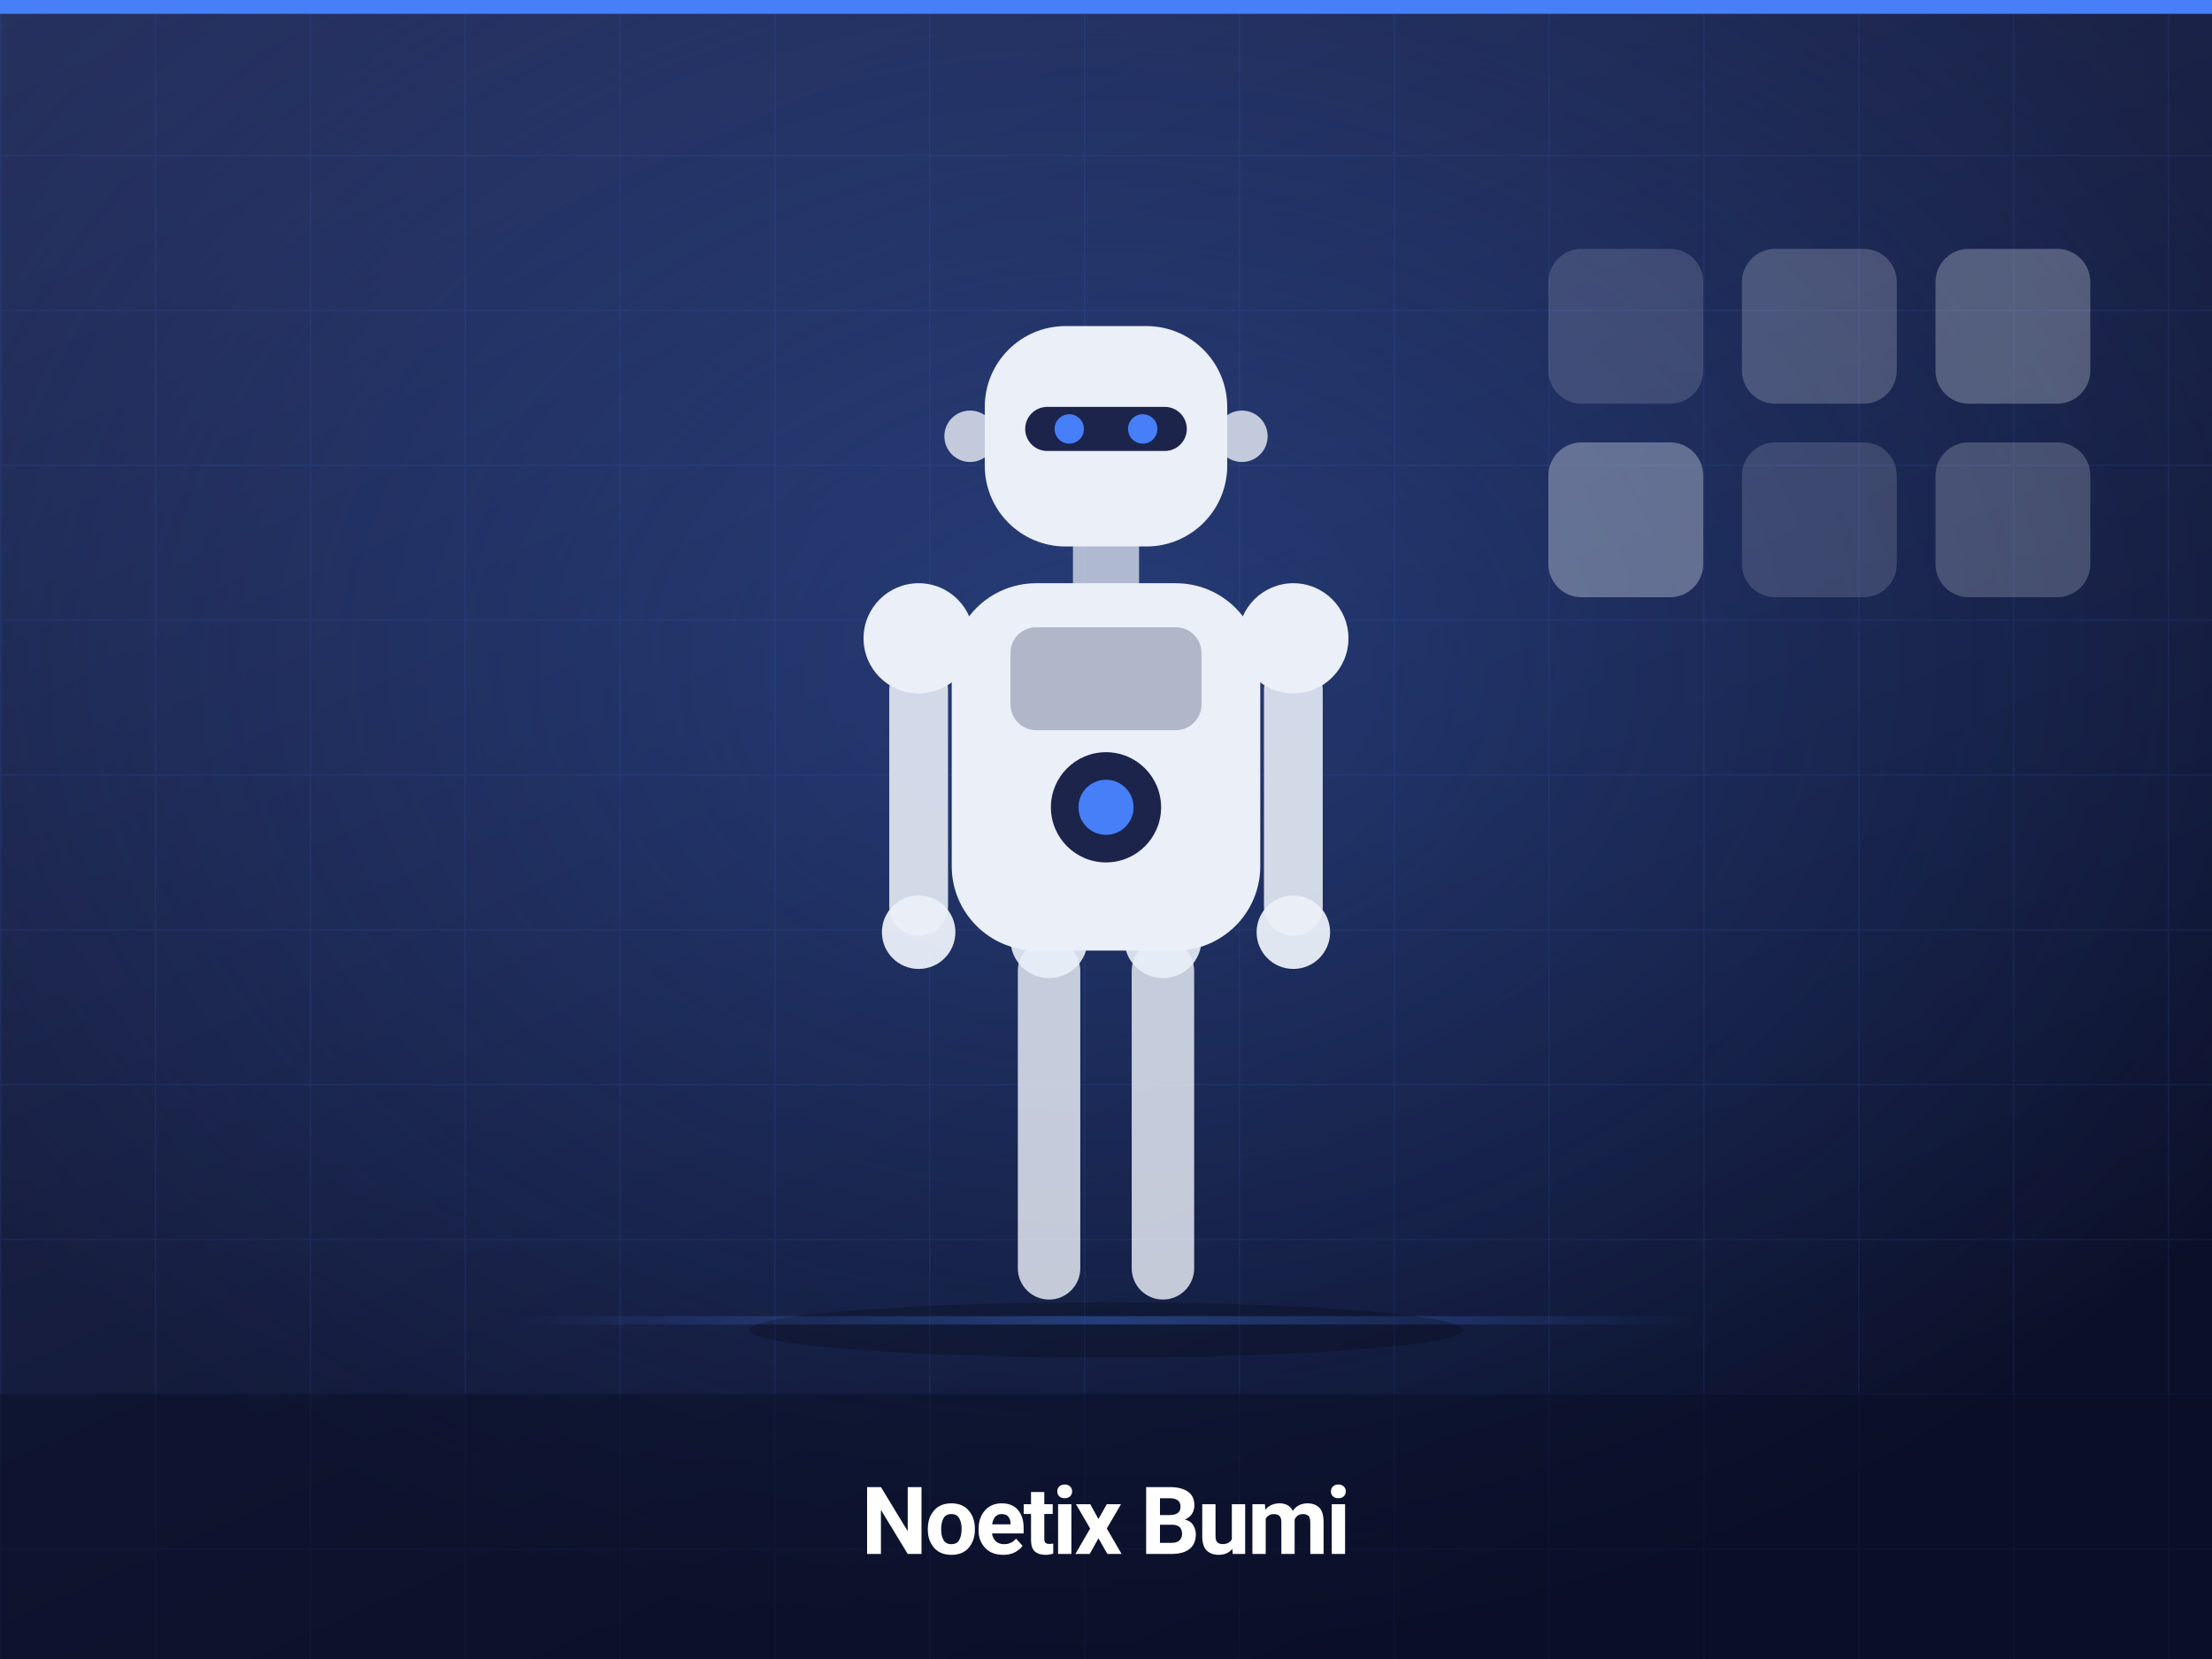
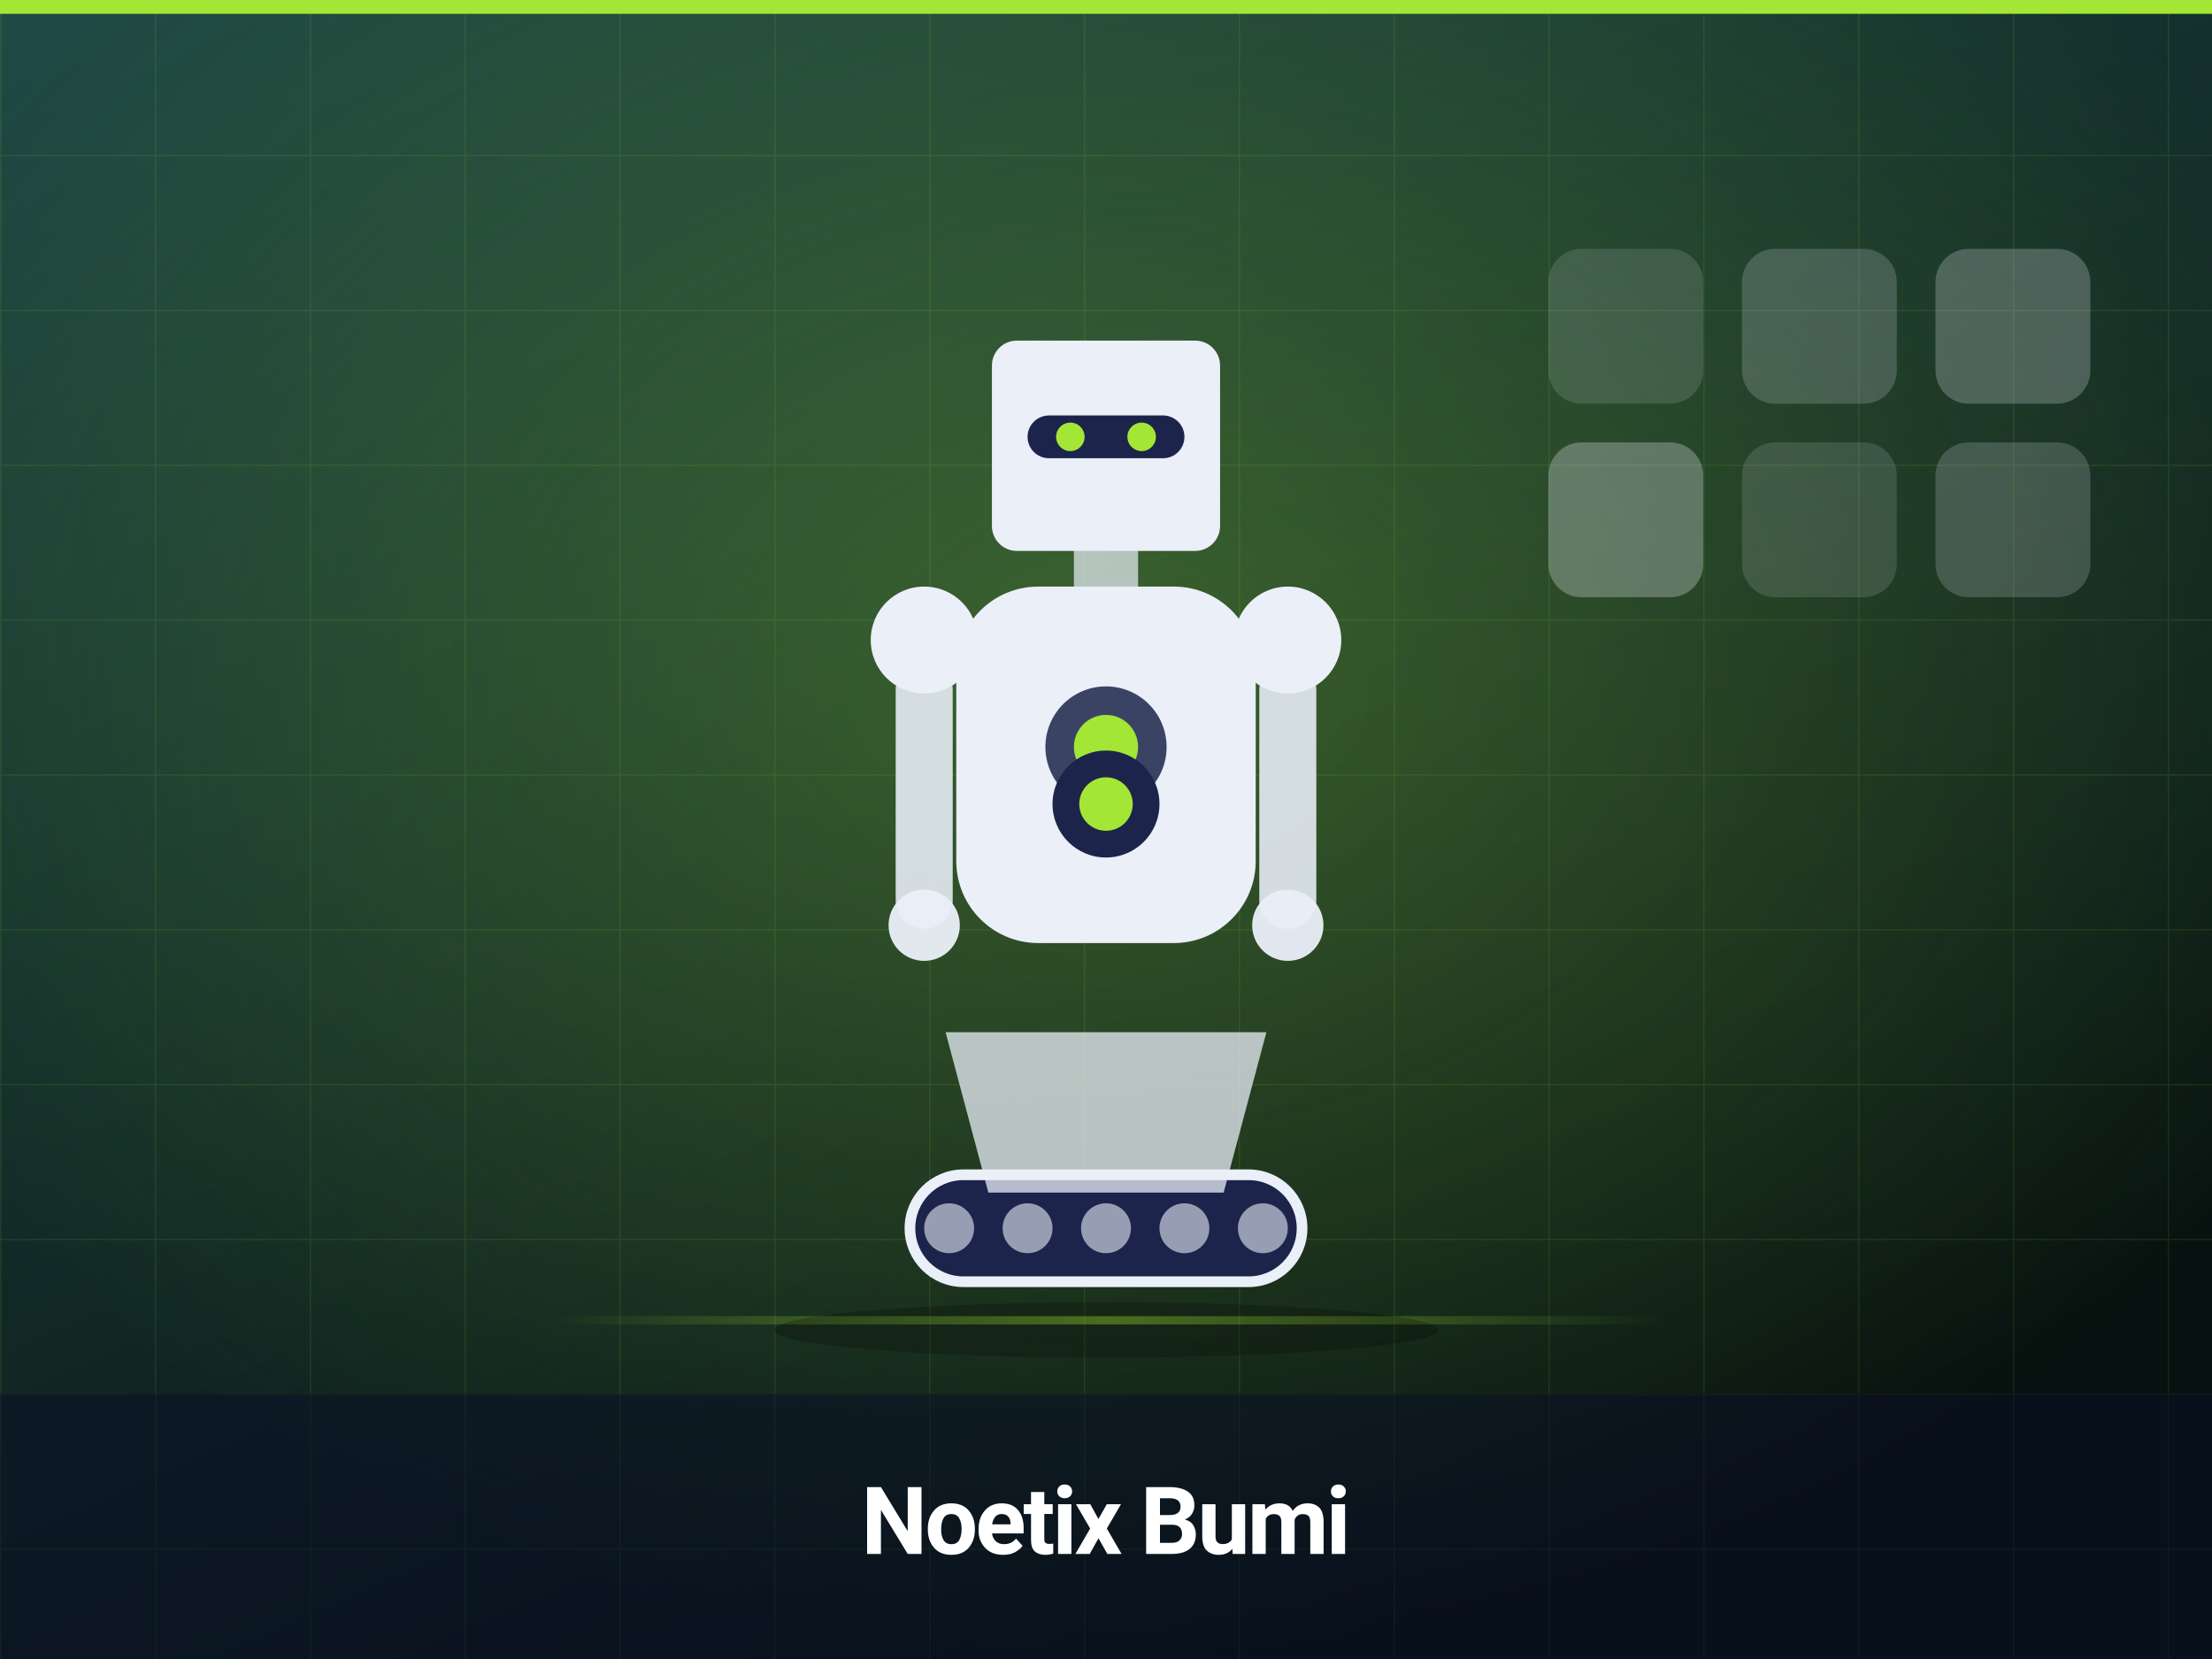
<svg xmlns="http://www.w3.org/2000/svg" viewBox="0 0 800 600" width="800" height="600">
  <defs>
    <linearGradient id="f" x1="0" y1="0" x2=".6" y2="1">
-       <stop offset="0" stop-color="#26315f" />
-       <stop offset="1" stop-color="#0b1029" />
+       <stop offset="0" stop-color="#1f4a45" />
+       <stop offset="1" stop-color="#07110f" />
    </linearGradient>
    <radialGradient id="halo" cx="50%" cy="40%" r="60%">
-       <stop offset="0" stop-color="#467ff7" stop-opacity=".28" />
-       <stop offset="1" stop-color="#467ff7" stop-opacity="0" />
+       <stop offset="0" stop-color="#a3e635" stop-opacity=".28" />
+       <stop offset="1" stop-color="#a3e635" stop-opacity="0" />
    </radialGradient>
    <pattern id="rej" width="56" height="56" patternUnits="userSpaceOnUse">
-       <path d="M56 0H0V56" fill="none" stroke="#467ff7" stroke-opacity=".10" />
+       <path d="M56 0H0V56" fill="none" stroke="#a3e635" stroke-opacity=".10" />
    </pattern>
    <linearGradient id="suelo" x1="0" y1="0" x2="1" y2="0">
-       <stop offset="0" stop-color="#467ff7" stop-opacity="0" />
-       <stop offset=".5" stop-color="#467ff7" stop-opacity=".5" />
-       <stop offset="1" stop-color="#467ff7" stop-opacity="0" />
+       <stop offset="0" stop-color="#a3e635" stop-opacity="0" />
+       <stop offset=".5" stop-color="#a3e635" stop-opacity=".5" />
+       <stop offset="1" stop-color="#a3e635" stop-opacity="0" />
    </linearGradient>
  </defs>
  <rect width="800" height="600" fill="url(#f)" />
  <rect width="800" height="600" fill="url(#rej)" />
  <rect width="800" height="600" fill="url(#halo)" />
-   <rect x="0" y="0" width="800" height="5" fill="#467ff7" />
-   <rect x="560" y="90" width="56" height="56" rx="12" fill="#eaeff8" opacity="0.16" />
-   <rect x="630" y="90" width="56" height="56" rx="12" fill="#eaeff8" opacity="0.22" />
-   <rect x="700" y="90" width="56" height="56" rx="12" fill="#eaeff8" opacity="0.28" />
-   <rect x="560" y="160" width="56" height="56" rx="12" fill="#eaeff8" opacity="0.34" />
-   <rect x="630" y="160" width="56" height="56" rx="12" fill="#eaeff8" opacity="0.16" />
-   <rect x="700" y="160" width="56" height="56" rx="12" fill="#eaeff8" opacity="0.22" />
-   <rect x="185.0" y="476" width="430" height="3" fill="url(#suelo)" />
-   <ellipse cx="400" cy="481" rx="129.0" ry="10" fill="#000" opacity=".22" />
+   <rect x="0" y="0" width="800" height="5" fill="#a3e635" />
+   <rect x="560" y="90" width="56" height="56" rx="12" fill="#eaeff8" opacity="0.14" />
+   <rect x="630" y="90" width="56" height="56" rx="12" fill="#eaeff8" opacity="0.19" />
+   <rect x="700" y="90" width="56" height="56" rx="12" fill="#eaeff8" opacity="0.24" />
+   <rect x="560" y="160" width="56" height="56" rx="12" fill="#eaeff8" opacity="0.29" />
+   <rect x="630" y="160" width="56" height="56" rx="12" fill="#eaeff8" opacity="0.14" />
+   <rect x="700" y="160" width="56" height="56" rx="12" fill="#eaeff8" opacity="0.19" />
+   <rect x="200.0" y="476" width="400" height="3" fill="url(#suelo)" />
+   <ellipse cx="400" cy="481" rx="120.0" ry="10" fill="#000" opacity=".22" />
  <g opacity="1.0">
-     <rect x="368.114" y="339.8" width="22.586" height="130.2" rx="11.293" fill="#eaeff8" opacity=".82" />
-     <circle cx="379.407" cy="339.8" r="13.95" fill="#eaeff8" opacity=".9" />
-     <rect x="409.3" y="339.8" width="22.586" height="130.2" rx="11.293" fill="#eaeff8" opacity=".82" />
-     <circle cx="420.593" cy="339.8" r="13.95" fill="#eaeff8" opacity=".9" />
-     <rect x="344.2" y="210.929" width="111.6" height="132.857" rx="30.557" fill="#eaeff8" />
-     <rect x="365.457" y="226.871" width="69.086" height="37.2" rx="9.3" fill="#1c244b" opacity=".28" />
-     <circle cx="400" cy="291.971" r="19.929" fill="#1c244b" />
-     <circle cx="400" cy="291.971" r="9.964" fill="#467ff7" />
-     <circle cx="332.243" cy="230.857" r="19.929" fill="#eaeff8" />
-     <rect x="321.614" y="238.829" width="21.257" height="99.643" rx="10.629" fill="#eaeff8" opacity=".88" />
-     <circle cx="332.243" cy="337.143" r="13.286" fill="#eaeff8" opacity=".95" />
-     <circle cx="467.757" cy="230.857" r="19.929" fill="#eaeff8" />
-     <rect x="457.129" y="238.829" width="21.257" height="99.643" rx="10.629" fill="#eaeff8" opacity=".88" />
-     <circle cx="467.757" cy="337.143" r="13.286" fill="#eaeff8" opacity=".95" />
-     <rect x="388.043" y="194.986" width="23.914" height="18.6" fill="#eaeff8" opacity=".7" />
-     <rect x="356.157" y="117.929" width="87.686" height="79.714" rx="29.229" fill="#eaeff8" />
-     <rect x="370.771" y="147.157" width="58.457" height="15.943" rx="7.971" fill="#1c244b" />
-     <circle cx="386.714" cy="155.129" r="5.314" fill="#467ff7" />
-     <circle cx="413.286" cy="155.129" r="5.314" fill="#467ff7" />
-     <circle cx="350.843" cy="157.786" r="9.3" fill="#eaeff8" opacity=".8" />
-     <circle cx="449.157" cy="157.786" r="9.3" fill="#eaeff8" opacity=".8" />
+     <rect x="329.089" y="424.875" width="141.821" height="38.679" rx="19.339" fill="#1c244b" stroke="#eaeff8" stroke-width="3.868" />
+     <circle cx="343.271" cy="444.214" r="9.025" fill="#eaeff8" opacity=".6" />
+     <circle cx="371.636" cy="444.214" r="9.025" fill="#eaeff8" opacity=".6" />
+     <circle cx="400.0" cy="444.214" r="9.025" fill="#eaeff8" opacity=".6" />
+     <circle cx="428.364" cy="444.214" r="9.025" fill="#eaeff8" opacity=".6" />
+     <circle cx="456.729" cy="444.214" r="9.025" fill="#eaeff8" opacity=".6" />
+     <path d="M341.982 373.304 h116.036 l-15.471 58.018 h-85.093 z" fill="#eaeff8" opacity=".75" />
+     <rect x="345.85" y="212.143" width="108.3" height="128.929" rx="29.654" fill="#eaeff8" />
+     <circle cx="400" cy="270.161" r="21.918" fill="#1c244b" opacity=".85" />
+     <circle cx="400" cy="270.161" r="11.604" fill="#a3e635" />
+     <circle cx="400" cy="290.789" r="19.339" fill="#1c244b" />
+     <circle cx="400" cy="290.789" r="9.67" fill="#a3e635" />
+     <circle cx="334.246" cy="231.482" r="19.339" fill="#eaeff8" />
+     <rect x="323.932" y="239.218" width="20.629" height="96.696" rx="10.314" fill="#eaeff8" opacity=".88" />
+     <circle cx="334.246" cy="334.625" r="12.893" fill="#eaeff8" opacity=".95" />
+     <circle cx="465.754" cy="231.482" r="19.339" fill="#eaeff8" />
+     <rect x="455.439" y="239.218" width="20.629" height="96.696" rx="10.314" fill="#eaeff8" opacity=".88" />
+     <circle cx="465.754" cy="334.625" r="12.893" fill="#eaeff8" opacity=".95" />
+     <rect x="388.396" y="196.671" width="23.207" height="18.05" fill="#eaeff8" opacity=".7" />
+     <rect x="358.743" y="123.182" width="82.514" height="76.068" rx="9.025" fill="#eaeff8" />
+     <rect x="371.636" y="150.257" width="56.729" height="15.471" rx="7.736" fill="#1c244b" />
+     <circle cx="387.107" cy="157.993" r="5.157" fill="#a3e635" />
+     <circle cx="412.893" cy="157.993" r="5.157" fill="#a3e635" />
  </g>
  <rect x="0" y="504" width="800" height="96" fill="#0a0f26" opacity=".55" />
  <text x="400.0" y="562" text-anchor="middle" font-family="system-ui,-apple-system,Segoe UI,Roboto,Helvetica,Arial,sans-serif" font-size="34" font-weight="700" fill="#ffffff" letter-spacing="-1">Noetix Bumi</text>
</svg>
